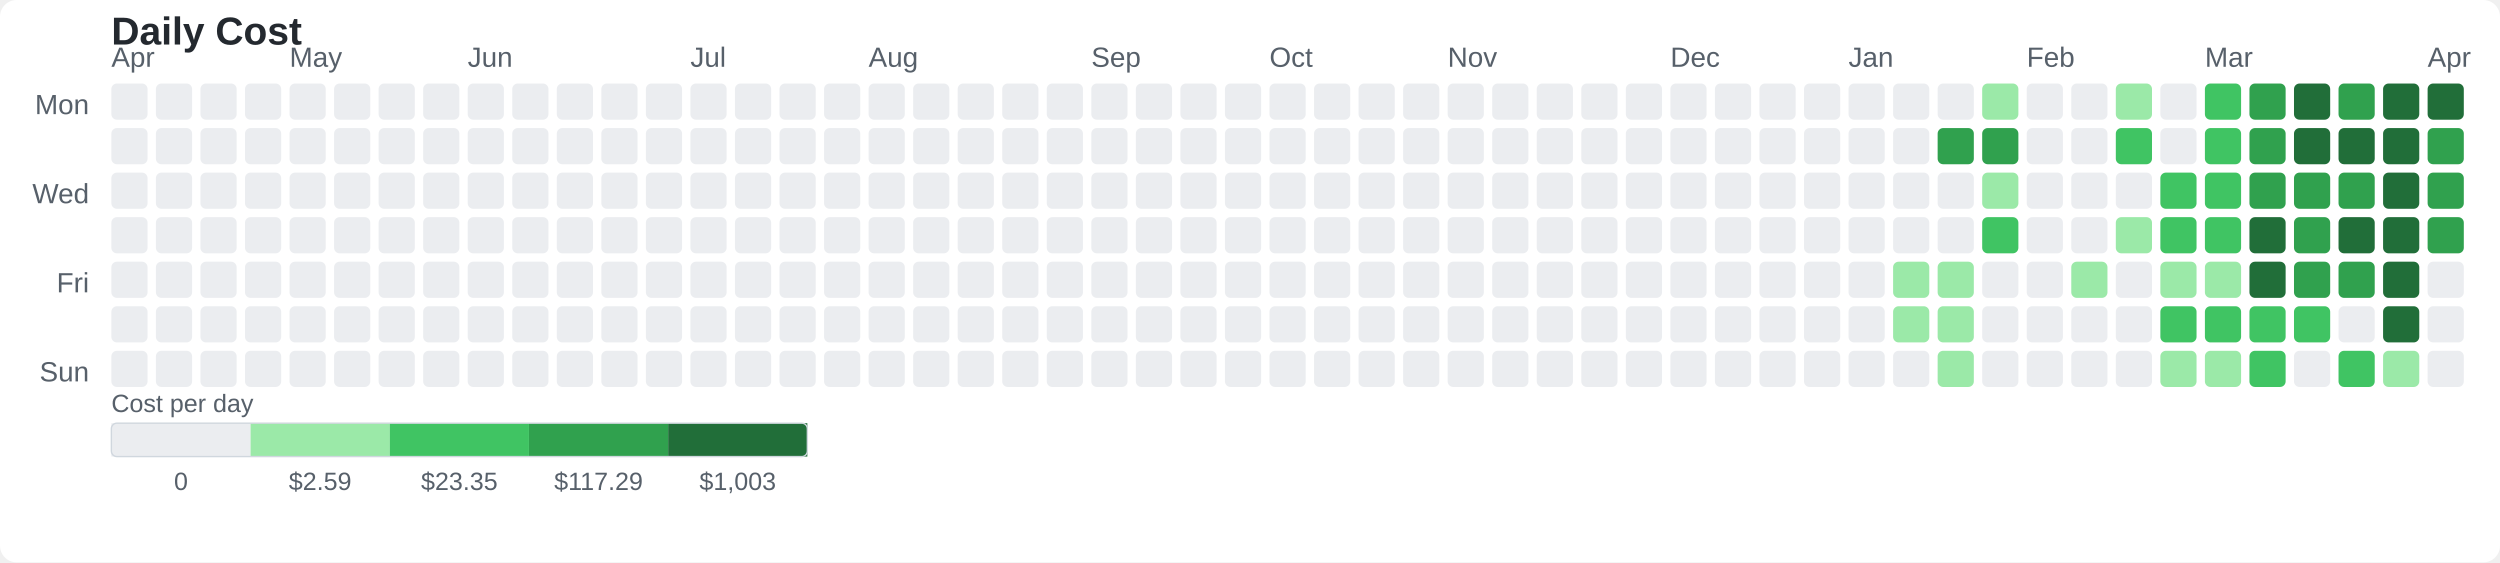
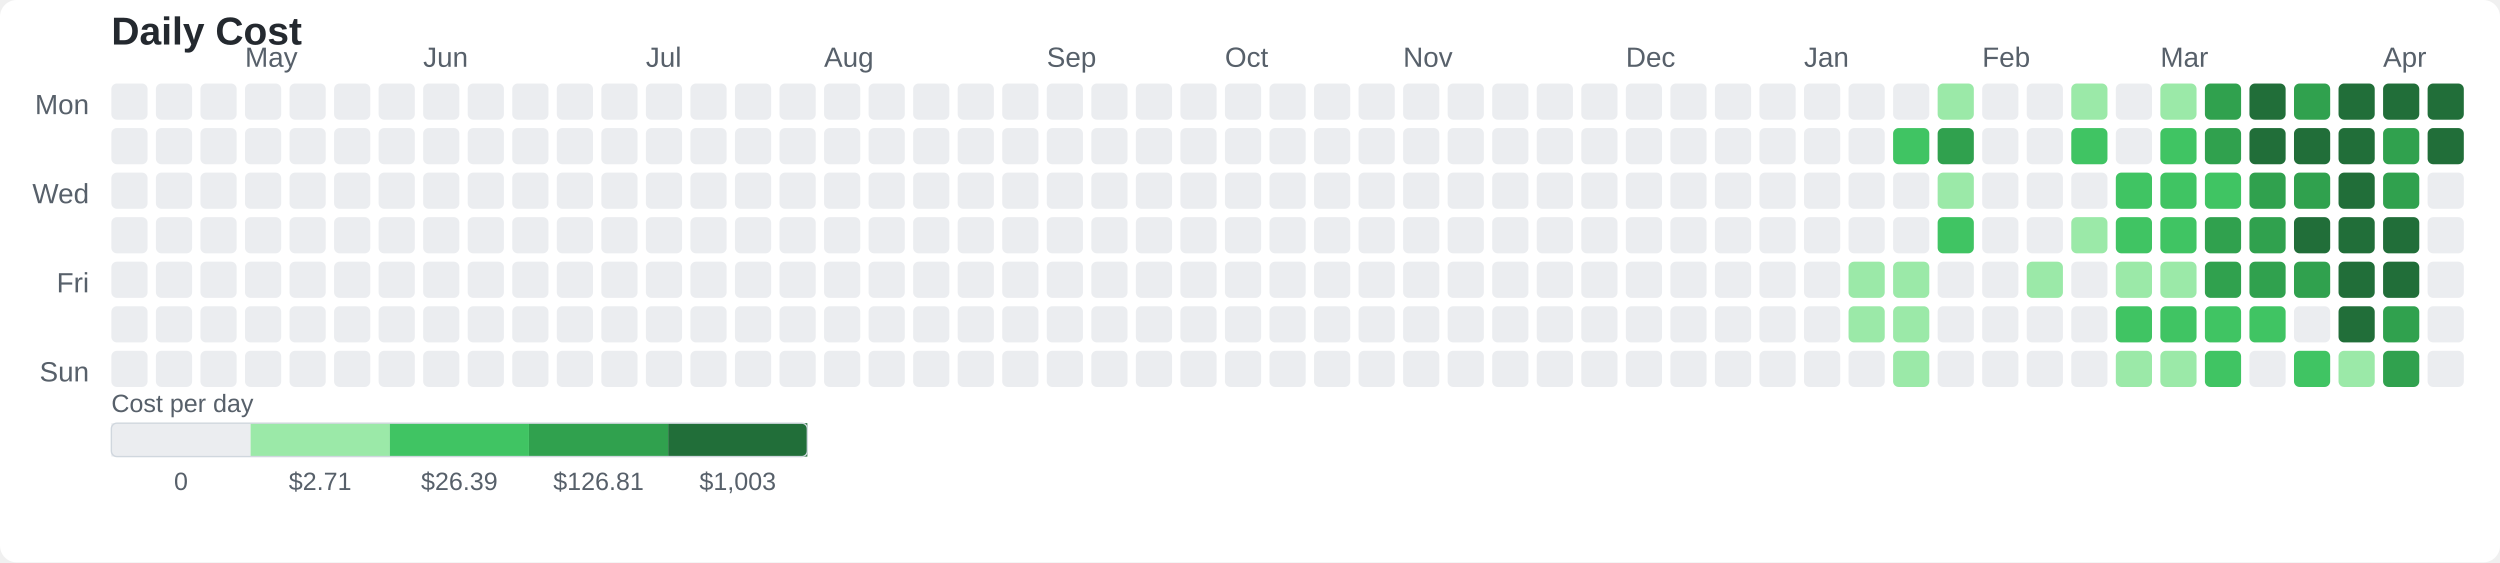
<svg xmlns="http://www.w3.org/2000/svg" width="898" height="202" viewBox="0 0 898 202">
  <rect width="898" height="202" fill="#ffffff" rx="6" />
  <text x="40" y="16" font-family="Arial, sans-serif" font-size="14" fill="#24292f" font-weight="bold">Daily Cost</text>
  <text x="32" y="41" font-family="Arial, sans-serif" font-size="10" fill="#57606a" text-anchor="end">Mon</text>
  <text x="32" y="73" font-family="Arial, sans-serif" font-size="10" fill="#57606a" text-anchor="end">Wed</text>
  <text x="32" y="105" font-family="Arial, sans-serif" font-size="10" fill="#57606a" text-anchor="end">Fri</text>
  <text x="32" y="137" font-family="Arial, sans-serif" font-size="10" fill="#57606a" text-anchor="end">Sun</text>
-   <text x="40" y="24" font-family="Arial, sans-serif" font-size="10" fill="#57606a">Apr</text>
-   <text x="104" y="24" font-family="Arial, sans-serif" font-size="10" fill="#57606a">May</text>
-   <text x="168" y="24" font-family="Arial, sans-serif" font-size="10" fill="#57606a">Jun</text>
-   <text x="248" y="24" font-family="Arial, sans-serif" font-size="10" fill="#57606a">Jul</text>
-   <text x="312" y="24" font-family="Arial, sans-serif" font-size="10" fill="#57606a">Aug</text>
-   <text x="392" y="24" font-family="Arial, sans-serif" font-size="10" fill="#57606a">Sep</text>
-   <text x="456" y="24" font-family="Arial, sans-serif" font-size="10" fill="#57606a">Oct</text>
-   <text x="520" y="24" font-family="Arial, sans-serif" font-size="10" fill="#57606a">Nov</text>
-   <text x="600" y="24" font-family="Arial, sans-serif" font-size="10" fill="#57606a">Dec</text>
-   <text x="664" y="24" font-family="Arial, sans-serif" font-size="10" fill="#57606a">Jan</text>
-   <text x="728" y="24" font-family="Arial, sans-serif" font-size="10" fill="#57606a">Feb</text>
-   <text x="792" y="24" font-family="Arial, sans-serif" font-size="10" fill="#57606a">Mar</text>
-   <text x="872" y="24" font-family="Arial, sans-serif" font-size="10" fill="#57606a">Apr</text>
+   <text x="88" y="24" font-family="Arial, sans-serif" font-size="10" fill="#57606a">May</text>
+   <text x="152" y="24" font-family="Arial, sans-serif" font-size="10" fill="#57606a">Jun</text>
+   <text x="232" y="24" font-family="Arial, sans-serif" font-size="10" fill="#57606a">Jul</text>
+   <text x="296" y="24" font-family="Arial, sans-serif" font-size="10" fill="#57606a">Aug</text>
+   <text x="376" y="24" font-family="Arial, sans-serif" font-size="10" fill="#57606a">Sep</text>
+   <text x="440" y="24" font-family="Arial, sans-serif" font-size="10" fill="#57606a">Oct</text>
+   <text x="504" y="24" font-family="Arial, sans-serif" font-size="10" fill="#57606a">Nov</text>
+   <text x="584" y="24" font-family="Arial, sans-serif" font-size="10" fill="#57606a">Dec</text>
+   <text x="648" y="24" font-family="Arial, sans-serif" font-size="10" fill="#57606a">Jan</text>
+   <text x="712" y="24" font-family="Arial, sans-serif" font-size="10" fill="#57606a">Feb</text>
+   <text x="776" y="24" font-family="Arial, sans-serif" font-size="10" fill="#57606a">Mar</text>
+   <text x="856" y="24" font-family="Arial, sans-serif" font-size="10" fill="#57606a">Apr</text>
  <rect x="40" y="30" width="13" height="13" rx="2" ry="2" fill="#ebedf0" />
-   <rect x="40" y="46" width="13" height="13" rx="2" ry="2" fill="#ebedf0" />
-   <rect x="40" y="62" width="13" height="13" rx="2" ry="2" fill="#ebedf0" />
+   <rect x="40" y="46" width="13" height="13" rx="2" ry="2" fill="#ebedf0">
+     </rect>
+   <rect x="40" y="62" width="13" height="13" rx="2" ry="2" fill="#ebedf0">
+     </rect>
  <rect x="40" y="78" width="13" height="13" rx="2" ry="2" fill="#ebedf0">
    </rect>
  <rect x="40" y="94" width="13" height="13" rx="2" ry="2" fill="#ebedf0">
    </rect>
  <rect x="40" y="110" width="13" height="13" rx="2" ry="2" fill="#ebedf0">
    </rect>
  <rect x="40" y="126" width="13" height="13" rx="2" ry="2" fill="#ebedf0">
    </rect>
  <rect x="56" y="30" width="13" height="13" rx="2" ry="2" fill="#ebedf0">
    </rect>
  <rect x="56" y="46" width="13" height="13" rx="2" ry="2" fill="#ebedf0">
    </rect>
  <rect x="56" y="62" width="13" height="13" rx="2" ry="2" fill="#ebedf0">
    </rect>
  <rect x="56" y="78" width="13" height="13" rx="2" ry="2" fill="#ebedf0">
    </rect>
  <rect x="56" y="94" width="13" height="13" rx="2" ry="2" fill="#ebedf0">
    </rect>
  <rect x="56" y="110" width="13" height="13" rx="2" ry="2" fill="#ebedf0">
    </rect>
  <rect x="56" y="126" width="13" height="13" rx="2" ry="2" fill="#ebedf0">
    </rect>
  <rect x="72" y="30" width="13" height="13" rx="2" ry="2" fill="#ebedf0">
    </rect>
  <rect x="72" y="46" width="13" height="13" rx="2" ry="2" fill="#ebedf0">
    </rect>
  <rect x="72" y="62" width="13" height="13" rx="2" ry="2" fill="#ebedf0">
    </rect>
  <rect x="72" y="78" width="13" height="13" rx="2" ry="2" fill="#ebedf0">
    </rect>
  <rect x="72" y="94" width="13" height="13" rx="2" ry="2" fill="#ebedf0">
    </rect>
  <rect x="72" y="110" width="13" height="13" rx="2" ry="2" fill="#ebedf0">
    </rect>
  <rect x="72" y="126" width="13" height="13" rx="2" ry="2" fill="#ebedf0">
    </rect>
  <rect x="88" y="30" width="13" height="13" rx="2" ry="2" fill="#ebedf0">
    </rect>
  <rect x="88" y="46" width="13" height="13" rx="2" ry="2" fill="#ebedf0">
    </rect>
  <rect x="88" y="62" width="13" height="13" rx="2" ry="2" fill="#ebedf0">
    </rect>
  <rect x="88" y="78" width="13" height="13" rx="2" ry="2" fill="#ebedf0">
    </rect>
  <rect x="88" y="94" width="13" height="13" rx="2" ry="2" fill="#ebedf0">
    </rect>
  <rect x="88" y="110" width="13" height="13" rx="2" ry="2" fill="#ebedf0">
    </rect>
  <rect x="88" y="126" width="13" height="13" rx="2" ry="2" fill="#ebedf0">
    </rect>
  <rect x="104" y="30" width="13" height="13" rx="2" ry="2" fill="#ebedf0">
    </rect>
  <rect x="104" y="46" width="13" height="13" rx="2" ry="2" fill="#ebedf0">
    </rect>
  <rect x="104" y="62" width="13" height="13" rx="2" ry="2" fill="#ebedf0">
    </rect>
  <rect x="104" y="78" width="13" height="13" rx="2" ry="2" fill="#ebedf0">
    </rect>
  <rect x="104" y="94" width="13" height="13" rx="2" ry="2" fill="#ebedf0">
    </rect>
  <rect x="104" y="110" width="13" height="13" rx="2" ry="2" fill="#ebedf0">
    </rect>
  <rect x="104" y="126" width="13" height="13" rx="2" ry="2" fill="#ebedf0">
    </rect>
  <rect x="120" y="30" width="13" height="13" rx="2" ry="2" fill="#ebedf0">
    </rect>
  <rect x="120" y="46" width="13" height="13" rx="2" ry="2" fill="#ebedf0">
    </rect>
  <rect x="120" y="62" width="13" height="13" rx="2" ry="2" fill="#ebedf0">
    </rect>
  <rect x="120" y="78" width="13" height="13" rx="2" ry="2" fill="#ebedf0">
    </rect>
  <rect x="120" y="94" width="13" height="13" rx="2" ry="2" fill="#ebedf0">
    </rect>
  <rect x="120" y="110" width="13" height="13" rx="2" ry="2" fill="#ebedf0">
    </rect>
  <rect x="120" y="126" width="13" height="13" rx="2" ry="2" fill="#ebedf0">
    </rect>
  <rect x="136" y="30" width="13" height="13" rx="2" ry="2" fill="#ebedf0">
    </rect>
  <rect x="136" y="46" width="13" height="13" rx="2" ry="2" fill="#ebedf0">
    </rect>
  <rect x="136" y="62" width="13" height="13" rx="2" ry="2" fill="#ebedf0">
    </rect>
  <rect x="136" y="78" width="13" height="13" rx="2" ry="2" fill="#ebedf0">
    </rect>
  <rect x="136" y="94" width="13" height="13" rx="2" ry="2" fill="#ebedf0">
    </rect>
  <rect x="136" y="110" width="13" height="13" rx="2" ry="2" fill="#ebedf0">
    </rect>
  <rect x="136" y="126" width="13" height="13" rx="2" ry="2" fill="#ebedf0">
    </rect>
  <rect x="152" y="30" width="13" height="13" rx="2" ry="2" fill="#ebedf0">
    </rect>
  <rect x="152" y="46" width="13" height="13" rx="2" ry="2" fill="#ebedf0">
    </rect>
  <rect x="152" y="62" width="13" height="13" rx="2" ry="2" fill="#ebedf0">
    </rect>
  <rect x="152" y="78" width="13" height="13" rx="2" ry="2" fill="#ebedf0">
    </rect>
  <rect x="152" y="94" width="13" height="13" rx="2" ry="2" fill="#ebedf0">
    </rect>
  <rect x="152" y="110" width="13" height="13" rx="2" ry="2" fill="#ebedf0">
    </rect>
  <rect x="152" y="126" width="13" height="13" rx="2" ry="2" fill="#ebedf0">
    </rect>
  <rect x="168" y="30" width="13" height="13" rx="2" ry="2" fill="#ebedf0">
    </rect>
  <rect x="168" y="46" width="13" height="13" rx="2" ry="2" fill="#ebedf0">
    </rect>
  <rect x="168" y="62" width="13" height="13" rx="2" ry="2" fill="#ebedf0">
    </rect>
  <rect x="168" y="78" width="13" height="13" rx="2" ry="2" fill="#ebedf0">
    </rect>
  <rect x="168" y="94" width="13" height="13" rx="2" ry="2" fill="#ebedf0">
    </rect>
  <rect x="168" y="110" width="13" height="13" rx="2" ry="2" fill="#ebedf0">
    </rect>
  <rect x="168" y="126" width="13" height="13" rx="2" ry="2" fill="#ebedf0">
    </rect>
  <rect x="184" y="30" width="13" height="13" rx="2" ry="2" fill="#ebedf0">
    </rect>
  <rect x="184" y="46" width="13" height="13" rx="2" ry="2" fill="#ebedf0">
    </rect>
  <rect x="184" y="62" width="13" height="13" rx="2" ry="2" fill="#ebedf0">
    </rect>
  <rect x="184" y="78" width="13" height="13" rx="2" ry="2" fill="#ebedf0">
    </rect>
  <rect x="184" y="94" width="13" height="13" rx="2" ry="2" fill="#ebedf0">
    </rect>
  <rect x="184" y="110" width="13" height="13" rx="2" ry="2" fill="#ebedf0">
    </rect>
  <rect x="184" y="126" width="13" height="13" rx="2" ry="2" fill="#ebedf0">
    </rect>
  <rect x="200" y="30" width="13" height="13" rx="2" ry="2" fill="#ebedf0">
    </rect>
  <rect x="200" y="46" width="13" height="13" rx="2" ry="2" fill="#ebedf0">
    </rect>
  <rect x="200" y="62" width="13" height="13" rx="2" ry="2" fill="#ebedf0">
    </rect>
  <rect x="200" y="78" width="13" height="13" rx="2" ry="2" fill="#ebedf0">
    </rect>
  <rect x="200" y="94" width="13" height="13" rx="2" ry="2" fill="#ebedf0">
    </rect>
  <rect x="200" y="110" width="13" height="13" rx="2" ry="2" fill="#ebedf0">
    </rect>
  <rect x="200" y="126" width="13" height="13" rx="2" ry="2" fill="#ebedf0">
    </rect>
  <rect x="216" y="30" width="13" height="13" rx="2" ry="2" fill="#ebedf0">
    </rect>
  <rect x="216" y="46" width="13" height="13" rx="2" ry="2" fill="#ebedf0">
    </rect>
  <rect x="216" y="62" width="13" height="13" rx="2" ry="2" fill="#ebedf0">
    </rect>
  <rect x="216" y="78" width="13" height="13" rx="2" ry="2" fill="#ebedf0">
    </rect>
  <rect x="216" y="94" width="13" height="13" rx="2" ry="2" fill="#ebedf0">
    </rect>
  <rect x="216" y="110" width="13" height="13" rx="2" ry="2" fill="#ebedf0">
    </rect>
  <rect x="216" y="126" width="13" height="13" rx="2" ry="2" fill="#ebedf0">
    </rect>
  <rect x="232" y="30" width="13" height="13" rx="2" ry="2" fill="#ebedf0">
    </rect>
  <rect x="232" y="46" width="13" height="13" rx="2" ry="2" fill="#ebedf0">
    </rect>
  <rect x="232" y="62" width="13" height="13" rx="2" ry="2" fill="#ebedf0">
    </rect>
  <rect x="232" y="78" width="13" height="13" rx="2" ry="2" fill="#ebedf0">
    </rect>
  <rect x="232" y="94" width="13" height="13" rx="2" ry="2" fill="#ebedf0">
    </rect>
  <rect x="232" y="110" width="13" height="13" rx="2" ry="2" fill="#ebedf0">
    </rect>
  <rect x="232" y="126" width="13" height="13" rx="2" ry="2" fill="#ebedf0">
    </rect>
  <rect x="248" y="30" width="13" height="13" rx="2" ry="2" fill="#ebedf0">
    </rect>
  <rect x="248" y="46" width="13" height="13" rx="2" ry="2" fill="#ebedf0">
    </rect>
  <rect x="248" y="62" width="13" height="13" rx="2" ry="2" fill="#ebedf0">
    </rect>
  <rect x="248" y="78" width="13" height="13" rx="2" ry="2" fill="#ebedf0">
    </rect>
  <rect x="248" y="94" width="13" height="13" rx="2" ry="2" fill="#ebedf0">
    </rect>
  <rect x="248" y="110" width="13" height="13" rx="2" ry="2" fill="#ebedf0">
    </rect>
  <rect x="248" y="126" width="13" height="13" rx="2" ry="2" fill="#ebedf0">
    </rect>
  <rect x="264" y="30" width="13" height="13" rx="2" ry="2" fill="#ebedf0">
    </rect>
  <rect x="264" y="46" width="13" height="13" rx="2" ry="2" fill="#ebedf0">
    </rect>
  <rect x="264" y="62" width="13" height="13" rx="2" ry="2" fill="#ebedf0">
    </rect>
  <rect x="264" y="78" width="13" height="13" rx="2" ry="2" fill="#ebedf0">
    </rect>
  <rect x="264" y="94" width="13" height="13" rx="2" ry="2" fill="#ebedf0">
    </rect>
  <rect x="264" y="110" width="13" height="13" rx="2" ry="2" fill="#ebedf0">
    </rect>
  <rect x="264" y="126" width="13" height="13" rx="2" ry="2" fill="#ebedf0">
    </rect>
  <rect x="280" y="30" width="13" height="13" rx="2" ry="2" fill="#ebedf0">
    </rect>
  <rect x="280" y="46" width="13" height="13" rx="2" ry="2" fill="#ebedf0">
    </rect>
  <rect x="280" y="62" width="13" height="13" rx="2" ry="2" fill="#ebedf0">
    </rect>
  <rect x="280" y="78" width="13" height="13" rx="2" ry="2" fill="#ebedf0">
    </rect>
  <rect x="280" y="94" width="13" height="13" rx="2" ry="2" fill="#ebedf0">
    </rect>
  <rect x="280" y="110" width="13" height="13" rx="2" ry="2" fill="#ebedf0">
    </rect>
  <rect x="280" y="126" width="13" height="13" rx="2" ry="2" fill="#ebedf0">
    </rect>
  <rect x="296" y="30" width="13" height="13" rx="2" ry="2" fill="#ebedf0">
    </rect>
  <rect x="296" y="46" width="13" height="13" rx="2" ry="2" fill="#ebedf0">
    </rect>
  <rect x="296" y="62" width="13" height="13" rx="2" ry="2" fill="#ebedf0">
    </rect>
  <rect x="296" y="78" width="13" height="13" rx="2" ry="2" fill="#ebedf0">
    </rect>
  <rect x="296" y="94" width="13" height="13" rx="2" ry="2" fill="#ebedf0">
    </rect>
  <rect x="296" y="110" width="13" height="13" rx="2" ry="2" fill="#ebedf0">
    </rect>
  <rect x="296" y="126" width="13" height="13" rx="2" ry="2" fill="#ebedf0">
    </rect>
  <rect x="312" y="30" width="13" height="13" rx="2" ry="2" fill="#ebedf0">
    </rect>
  <rect x="312" y="46" width="13" height="13" rx="2" ry="2" fill="#ebedf0">
    </rect>
  <rect x="312" y="62" width="13" height="13" rx="2" ry="2" fill="#ebedf0">
    </rect>
  <rect x="312" y="78" width="13" height="13" rx="2" ry="2" fill="#ebedf0">
    </rect>
  <rect x="312" y="94" width="13" height="13" rx="2" ry="2" fill="#ebedf0">
    </rect>
  <rect x="312" y="110" width="13" height="13" rx="2" ry="2" fill="#ebedf0">
    </rect>
  <rect x="312" y="126" width="13" height="13" rx="2" ry="2" fill="#ebedf0">
    </rect>
  <rect x="328" y="30" width="13" height="13" rx="2" ry="2" fill="#ebedf0">
    </rect>
  <rect x="328" y="46" width="13" height="13" rx="2" ry="2" fill="#ebedf0">
    </rect>
  <rect x="328" y="62" width="13" height="13" rx="2" ry="2" fill="#ebedf0">
    </rect>
  <rect x="328" y="78" width="13" height="13" rx="2" ry="2" fill="#ebedf0">
    </rect>
  <rect x="328" y="94" width="13" height="13" rx="2" ry="2" fill="#ebedf0">
    </rect>
  <rect x="328" y="110" width="13" height="13" rx="2" ry="2" fill="#ebedf0">
    </rect>
  <rect x="328" y="126" width="13" height="13" rx="2" ry="2" fill="#ebedf0">
    </rect>
  <rect x="344" y="30" width="13" height="13" rx="2" ry="2" fill="#ebedf0">
    </rect>
  <rect x="344" y="46" width="13" height="13" rx="2" ry="2" fill="#ebedf0">
    </rect>
  <rect x="344" y="62" width="13" height="13" rx="2" ry="2" fill="#ebedf0">
    </rect>
  <rect x="344" y="78" width="13" height="13" rx="2" ry="2" fill="#ebedf0">
    </rect>
  <rect x="344" y="94" width="13" height="13" rx="2" ry="2" fill="#ebedf0">
    </rect>
  <rect x="344" y="110" width="13" height="13" rx="2" ry="2" fill="#ebedf0">
    </rect>
  <rect x="344" y="126" width="13" height="13" rx="2" ry="2" fill="#ebedf0">
    </rect>
  <rect x="360" y="30" width="13" height="13" rx="2" ry="2" fill="#ebedf0">
    </rect>
  <rect x="360" y="46" width="13" height="13" rx="2" ry="2" fill="#ebedf0">
    </rect>
  <rect x="360" y="62" width="13" height="13" rx="2" ry="2" fill="#ebedf0">
    </rect>
  <rect x="360" y="78" width="13" height="13" rx="2" ry="2" fill="#ebedf0">
    </rect>
  <rect x="360" y="94" width="13" height="13" rx="2" ry="2" fill="#ebedf0">
    </rect>
  <rect x="360" y="110" width="13" height="13" rx="2" ry="2" fill="#ebedf0">
    </rect>
  <rect x="360" y="126" width="13" height="13" rx="2" ry="2" fill="#ebedf0">
    </rect>
  <rect x="376" y="30" width="13" height="13" rx="2" ry="2" fill="#ebedf0">
    </rect>
  <rect x="376" y="46" width="13" height="13" rx="2" ry="2" fill="#ebedf0">
    </rect>
  <rect x="376" y="62" width="13" height="13" rx="2" ry="2" fill="#ebedf0">
    </rect>
  <rect x="376" y="78" width="13" height="13" rx="2" ry="2" fill="#ebedf0">
    </rect>
  <rect x="376" y="94" width="13" height="13" rx="2" ry="2" fill="#ebedf0">
    </rect>
  <rect x="376" y="110" width="13" height="13" rx="2" ry="2" fill="#ebedf0">
    </rect>
  <rect x="376" y="126" width="13" height="13" rx="2" ry="2" fill="#ebedf0">
    </rect>
  <rect x="392" y="30" width="13" height="13" rx="2" ry="2" fill="#ebedf0">
    </rect>
  <rect x="392" y="46" width="13" height="13" rx="2" ry="2" fill="#ebedf0">
    </rect>
  <rect x="392" y="62" width="13" height="13" rx="2" ry="2" fill="#ebedf0">
    </rect>
  <rect x="392" y="78" width="13" height="13" rx="2" ry="2" fill="#ebedf0">
    </rect>
  <rect x="392" y="94" width="13" height="13" rx="2" ry="2" fill="#ebedf0">
    </rect>
  <rect x="392" y="110" width="13" height="13" rx="2" ry="2" fill="#ebedf0">
    </rect>
  <rect x="392" y="126" width="13" height="13" rx="2" ry="2" fill="#ebedf0">
    </rect>
  <rect x="408" y="30" width="13" height="13" rx="2" ry="2" fill="#ebedf0">
    </rect>
  <rect x="408" y="46" width="13" height="13" rx="2" ry="2" fill="#ebedf0">
    </rect>
  <rect x="408" y="62" width="13" height="13" rx="2" ry="2" fill="#ebedf0">
    </rect>
  <rect x="408" y="78" width="13" height="13" rx="2" ry="2" fill="#ebedf0">
    </rect>
  <rect x="408" y="94" width="13" height="13" rx="2" ry="2" fill="#ebedf0">
    </rect>
  <rect x="408" y="110" width="13" height="13" rx="2" ry="2" fill="#ebedf0">
    </rect>
  <rect x="408" y="126" width="13" height="13" rx="2" ry="2" fill="#ebedf0">
    </rect>
  <rect x="424" y="30" width="13" height="13" rx="2" ry="2" fill="#ebedf0">
    </rect>
  <rect x="424" y="46" width="13" height="13" rx="2" ry="2" fill="#ebedf0">
    </rect>
  <rect x="424" y="62" width="13" height="13" rx="2" ry="2" fill="#ebedf0">
    </rect>
  <rect x="424" y="78" width="13" height="13" rx="2" ry="2" fill="#ebedf0">
    </rect>
  <rect x="424" y="94" width="13" height="13" rx="2" ry="2" fill="#ebedf0">
    </rect>
  <rect x="424" y="110" width="13" height="13" rx="2" ry="2" fill="#ebedf0">
    </rect>
  <rect x="424" y="126" width="13" height="13" rx="2" ry="2" fill="#ebedf0">
    </rect>
  <rect x="440" y="30" width="13" height="13" rx="2" ry="2" fill="#ebedf0">
    </rect>
  <rect x="440" y="46" width="13" height="13" rx="2" ry="2" fill="#ebedf0">
    </rect>
  <rect x="440" y="62" width="13" height="13" rx="2" ry="2" fill="#ebedf0">
    </rect>
  <rect x="440" y="78" width="13" height="13" rx="2" ry="2" fill="#ebedf0">
    </rect>
  <rect x="440" y="94" width="13" height="13" rx="2" ry="2" fill="#ebedf0">
    </rect>
  <rect x="440" y="110" width="13" height="13" rx="2" ry="2" fill="#ebedf0">
    </rect>
  <rect x="440" y="126" width="13" height="13" rx="2" ry="2" fill="#ebedf0">
    </rect>
  <rect x="456" y="30" width="13" height="13" rx="2" ry="2" fill="#ebedf0">
    </rect>
  <rect x="456" y="46" width="13" height="13" rx="2" ry="2" fill="#ebedf0">
    </rect>
  <rect x="456" y="62" width="13" height="13" rx="2" ry="2" fill="#ebedf0">
    </rect>
  <rect x="456" y="78" width="13" height="13" rx="2" ry="2" fill="#ebedf0">
    </rect>
  <rect x="456" y="94" width="13" height="13" rx="2" ry="2" fill="#ebedf0">
    </rect>
  <rect x="456" y="110" width="13" height="13" rx="2" ry="2" fill="#ebedf0">
    </rect>
  <rect x="456" y="126" width="13" height="13" rx="2" ry="2" fill="#ebedf0">
    </rect>
  <rect x="472" y="30" width="13" height="13" rx="2" ry="2" fill="#ebedf0">
    </rect>
  <rect x="472" y="46" width="13" height="13" rx="2" ry="2" fill="#ebedf0">
    </rect>
  <rect x="472" y="62" width="13" height="13" rx="2" ry="2" fill="#ebedf0">
    </rect>
  <rect x="472" y="78" width="13" height="13" rx="2" ry="2" fill="#ebedf0">
    </rect>
  <rect x="472" y="94" width="13" height="13" rx="2" ry="2" fill="#ebedf0">
    </rect>
  <rect x="472" y="110" width="13" height="13" rx="2" ry="2" fill="#ebedf0">
    </rect>
  <rect x="472" y="126" width="13" height="13" rx="2" ry="2" fill="#ebedf0">
    </rect>
  <rect x="488" y="30" width="13" height="13" rx="2" ry="2" fill="#ebedf0">
    </rect>
  <rect x="488" y="46" width="13" height="13" rx="2" ry="2" fill="#ebedf0">
    </rect>
  <rect x="488" y="62" width="13" height="13" rx="2" ry="2" fill="#ebedf0">
    </rect>
  <rect x="488" y="78" width="13" height="13" rx="2" ry="2" fill="#ebedf0">
    </rect>
  <rect x="488" y="94" width="13" height="13" rx="2" ry="2" fill="#ebedf0">
    </rect>
  <rect x="488" y="110" width="13" height="13" rx="2" ry="2" fill="#ebedf0">
    </rect>
  <rect x="488" y="126" width="13" height="13" rx="2" ry="2" fill="#ebedf0">
    </rect>
  <rect x="504" y="30" width="13" height="13" rx="2" ry="2" fill="#ebedf0">
    </rect>
  <rect x="504" y="46" width="13" height="13" rx="2" ry="2" fill="#ebedf0">
    </rect>
  <rect x="504" y="62" width="13" height="13" rx="2" ry="2" fill="#ebedf0">
    </rect>
  <rect x="504" y="78" width="13" height="13" rx="2" ry="2" fill="#ebedf0">
    </rect>
  <rect x="504" y="94" width="13" height="13" rx="2" ry="2" fill="#ebedf0">
    </rect>
  <rect x="504" y="110" width="13" height="13" rx="2" ry="2" fill="#ebedf0">
    </rect>
  <rect x="504" y="126" width="13" height="13" rx="2" ry="2" fill="#ebedf0">
    </rect>
  <rect x="520" y="30" width="13" height="13" rx="2" ry="2" fill="#ebedf0">
    </rect>
  <rect x="520" y="46" width="13" height="13" rx="2" ry="2" fill="#ebedf0">
    </rect>
  <rect x="520" y="62" width="13" height="13" rx="2" ry="2" fill="#ebedf0">
    </rect>
  <rect x="520" y="78" width="13" height="13" rx="2" ry="2" fill="#ebedf0">
    </rect>
  <rect x="520" y="94" width="13" height="13" rx="2" ry="2" fill="#ebedf0">
    </rect>
  <rect x="520" y="110" width="13" height="13" rx="2" ry="2" fill="#ebedf0">
    </rect>
  <rect x="520" y="126" width="13" height="13" rx="2" ry="2" fill="#ebedf0">
    </rect>
  <rect x="536" y="30" width="13" height="13" rx="2" ry="2" fill="#ebedf0">
    </rect>
  <rect x="536" y="46" width="13" height="13" rx="2" ry="2" fill="#ebedf0">
    </rect>
  <rect x="536" y="62" width="13" height="13" rx="2" ry="2" fill="#ebedf0">
    </rect>
  <rect x="536" y="78" width="13" height="13" rx="2" ry="2" fill="#ebedf0">
    </rect>
  <rect x="536" y="94" width="13" height="13" rx="2" ry="2" fill="#ebedf0">
    </rect>
  <rect x="536" y="110" width="13" height="13" rx="2" ry="2" fill="#ebedf0">
    </rect>
  <rect x="536" y="126" width="13" height="13" rx="2" ry="2" fill="#ebedf0">
    </rect>
  <rect x="552" y="30" width="13" height="13" rx="2" ry="2" fill="#ebedf0">
    </rect>
  <rect x="552" y="46" width="13" height="13" rx="2" ry="2" fill="#ebedf0">
    </rect>
  <rect x="552" y="62" width="13" height="13" rx="2" ry="2" fill="#ebedf0">
    </rect>
  <rect x="552" y="78" width="13" height="13" rx="2" ry="2" fill="#ebedf0">
    </rect>
  <rect x="552" y="94" width="13" height="13" rx="2" ry="2" fill="#ebedf0">
    </rect>
  <rect x="552" y="110" width="13" height="13" rx="2" ry="2" fill="#ebedf0">
    </rect>
  <rect x="552" y="126" width="13" height="13" rx="2" ry="2" fill="#ebedf0">
    </rect>
  <rect x="568" y="30" width="13" height="13" rx="2" ry="2" fill="#ebedf0">
    </rect>
  <rect x="568" y="46" width="13" height="13" rx="2" ry="2" fill="#ebedf0">
    </rect>
  <rect x="568" y="62" width="13" height="13" rx="2" ry="2" fill="#ebedf0">
    </rect>
  <rect x="568" y="78" width="13" height="13" rx="2" ry="2" fill="#ebedf0">
    </rect>
  <rect x="568" y="94" width="13" height="13" rx="2" ry="2" fill="#ebedf0">
    </rect>
  <rect x="568" y="110" width="13" height="13" rx="2" ry="2" fill="#ebedf0">
    </rect>
  <rect x="568" y="126" width="13" height="13" rx="2" ry="2" fill="#ebedf0">
    </rect>
  <rect x="584" y="30" width="13" height="13" rx="2" ry="2" fill="#ebedf0">
    </rect>
  <rect x="584" y="46" width="13" height="13" rx="2" ry="2" fill="#ebedf0">
    </rect>
  <rect x="584" y="62" width="13" height="13" rx="2" ry="2" fill="#ebedf0">
    </rect>
  <rect x="584" y="78" width="13" height="13" rx="2" ry="2" fill="#ebedf0">
    </rect>
  <rect x="584" y="94" width="13" height="13" rx="2" ry="2" fill="#ebedf0">
    </rect>
  <rect x="584" y="110" width="13" height="13" rx="2" ry="2" fill="#ebedf0">
    </rect>
  <rect x="584" y="126" width="13" height="13" rx="2" ry="2" fill="#ebedf0">
    </rect>
  <rect x="600" y="30" width="13" height="13" rx="2" ry="2" fill="#ebedf0">
    </rect>
  <rect x="600" y="46" width="13" height="13" rx="2" ry="2" fill="#ebedf0">
    </rect>
  <rect x="600" y="62" width="13" height="13" rx="2" ry="2" fill="#ebedf0">
    </rect>
  <rect x="600" y="78" width="13" height="13" rx="2" ry="2" fill="#ebedf0">
    </rect>
  <rect x="600" y="94" width="13" height="13" rx="2" ry="2" fill="#ebedf0">
    </rect>
  <rect x="600" y="110" width="13" height="13" rx="2" ry="2" fill="#ebedf0">
    </rect>
  <rect x="600" y="126" width="13" height="13" rx="2" ry="2" fill="#ebedf0">
    </rect>
  <rect x="616" y="30" width="13" height="13" rx="2" ry="2" fill="#ebedf0">
    </rect>
  <rect x="616" y="46" width="13" height="13" rx="2" ry="2" fill="#ebedf0">
    </rect>
  <rect x="616" y="62" width="13" height="13" rx="2" ry="2" fill="#ebedf0">
    </rect>
  <rect x="616" y="78" width="13" height="13" rx="2" ry="2" fill="#ebedf0">
    </rect>
  <rect x="616" y="94" width="13" height="13" rx="2" ry="2" fill="#ebedf0">
    </rect>
  <rect x="616" y="110" width="13" height="13" rx="2" ry="2" fill="#ebedf0">
    </rect>
  <rect x="616" y="126" width="13" height="13" rx="2" ry="2" fill="#ebedf0">
    </rect>
  <rect x="632" y="30" width="13" height="13" rx="2" ry="2" fill="#ebedf0">
    </rect>
  <rect x="632" y="46" width="13" height="13" rx="2" ry="2" fill="#ebedf0">
    </rect>
  <rect x="632" y="62" width="13" height="13" rx="2" ry="2" fill="#ebedf0">
    </rect>
  <rect x="632" y="78" width="13" height="13" rx="2" ry="2" fill="#ebedf0">
    </rect>
  <rect x="632" y="94" width="13" height="13" rx="2" ry="2" fill="#ebedf0">
    </rect>
  <rect x="632" y="110" width="13" height="13" rx="2" ry="2" fill="#ebedf0">
    </rect>
  <rect x="632" y="126" width="13" height="13" rx="2" ry="2" fill="#ebedf0">
    </rect>
  <rect x="648" y="30" width="13" height="13" rx="2" ry="2" fill="#ebedf0">
    </rect>
  <rect x="648" y="46" width="13" height="13" rx="2" ry="2" fill="#ebedf0">
    </rect>
  <rect x="648" y="62" width="13" height="13" rx="2" ry="2" fill="#ebedf0">
    </rect>
  <rect x="648" y="78" width="13" height="13" rx="2" ry="2" fill="#ebedf0">
    </rect>
  <rect x="648" y="94" width="13" height="13" rx="2" ry="2" fill="#ebedf0">
    </rect>
  <rect x="648" y="110" width="13" height="13" rx="2" ry="2" fill="#ebedf0">
    </rect>
  <rect x="648" y="126" width="13" height="13" rx="2" ry="2" fill="#ebedf0">
    </rect>
  <rect x="664" y="30" width="13" height="13" rx="2" ry="2" fill="#ebedf0">
    </rect>
  <rect x="664" y="46" width="13" height="13" rx="2" ry="2" fill="#ebedf0">
    </rect>
  <rect x="664" y="62" width="13" height="13" rx="2" ry="2" fill="#ebedf0">
    </rect>
  <rect x="664" y="78" width="13" height="13" rx="2" ry="2" fill="#ebedf0">
    </rect>
-   <rect x="664" y="94" width="13" height="13" rx="2" ry="2" fill="#ebedf0">
-     </rect>
-   <rect x="664" y="110" width="13" height="13" rx="2" ry="2" fill="#ebedf0">
+   <rect x="664" y="94" width="13" height="13" rx="2" ry="2" fill="#9be9a8">
+     </rect>
+   <rect x="664" y="110" width="13" height="13" rx="2" ry="2" fill="#9be9a8">
    </rect>
  <rect x="664" y="126" width="13" height="13" rx="2" ry="2" fill="#ebedf0">
    </rect>
  <rect x="680" y="30" width="13" height="13" rx="2" ry="2" fill="#ebedf0">
    </rect>
-   <rect x="680" y="46" width="13" height="13" rx="2" ry="2" fill="#ebedf0">
+   <rect x="680" y="46" width="13" height="13" rx="2" ry="2" fill="#40c463">
    </rect>
  <rect x="680" y="62" width="13" height="13" rx="2" ry="2" fill="#ebedf0">
    </rect>
  <rect x="680" y="78" width="13" height="13" rx="2" ry="2" fill="#ebedf0">
    </rect>
  <rect x="680" y="94" width="13" height="13" rx="2" ry="2" fill="#9be9a8">
    </rect>
  <rect x="680" y="110" width="13" height="13" rx="2" ry="2" fill="#9be9a8">
    </rect>
-   <rect x="680" y="126" width="13" height="13" rx="2" ry="2" fill="#ebedf0">
-     </rect>
-   <rect x="696" y="30" width="13" height="13" rx="2" ry="2" fill="#ebedf0">
+   <rect x="680" y="126" width="13" height="13" rx="2" ry="2" fill="#9be9a8">
+     </rect>
+   <rect x="696" y="30" width="13" height="13" rx="2" ry="2" fill="#9be9a8">
    </rect>
  <rect x="696" y="46" width="13" height="13" rx="2" ry="2" fill="#30a14e">
    </rect>
-   <rect x="696" y="62" width="13" height="13" rx="2" ry="2" fill="#ebedf0">
-     </rect>
-   <rect x="696" y="78" width="13" height="13" rx="2" ry="2" fill="#ebedf0">
-     </rect>
-   <rect x="696" y="94" width="13" height="13" rx="2" ry="2" fill="#9be9a8">
-     </rect>
-   <rect x="696" y="110" width="13" height="13" rx="2" ry="2" fill="#9be9a8">
-     </rect>
-   <rect x="696" y="126" width="13" height="13" rx="2" ry="2" fill="#9be9a8">
-     </rect>
-   <rect x="712" y="30" width="13" height="13" rx="2" ry="2" fill="#9be9a8">
-     </rect>
-   <rect x="712" y="46" width="13" height="13" rx="2" ry="2" fill="#30a14e">
-     </rect>
-   <rect x="712" y="62" width="13" height="13" rx="2" ry="2" fill="#9be9a8">
-     </rect>
-   <rect x="712" y="78" width="13" height="13" rx="2" ry="2" fill="#40c463">
+   <rect x="696" y="62" width="13" height="13" rx="2" ry="2" fill="#9be9a8">
+     </rect>
+   <rect x="696" y="78" width="13" height="13" rx="2" ry="2" fill="#40c463">
+     </rect>
+   <rect x="696" y="94" width="13" height="13" rx="2" ry="2" fill="#ebedf0">
+     </rect>
+   <rect x="696" y="110" width="13" height="13" rx="2" ry="2" fill="#ebedf0">
+     </rect>
+   <rect x="696" y="126" width="13" height="13" rx="2" ry="2" fill="#ebedf0">
+     </rect>
+   <rect x="712" y="30" width="13" height="13" rx="2" ry="2" fill="#ebedf0">
+     </rect>
+   <rect x="712" y="46" width="13" height="13" rx="2" ry="2" fill="#ebedf0">
+     </rect>
+   <rect x="712" y="62" width="13" height="13" rx="2" ry="2" fill="#ebedf0">
+     </rect>
+   <rect x="712" y="78" width="13" height="13" rx="2" ry="2" fill="#ebedf0">
    </rect>
  <rect x="712" y="94" width="13" height="13" rx="2" ry="2" fill="#ebedf0">
    </rect>
  <rect x="712" y="110" width="13" height="13" rx="2" ry="2" fill="#ebedf0">
    </rect>
  <rect x="712" y="126" width="13" height="13" rx="2" ry="2" fill="#ebedf0">
    </rect>
  <rect x="728" y="30" width="13" height="13" rx="2" ry="2" fill="#ebedf0">
    </rect>
  <rect x="728" y="46" width="13" height="13" rx="2" ry="2" fill="#ebedf0">
    </rect>
  <rect x="728" y="62" width="13" height="13" rx="2" ry="2" fill="#ebedf0">
    </rect>
  <rect x="728" y="78" width="13" height="13" rx="2" ry="2" fill="#ebedf0">
    </rect>
-   <rect x="728" y="94" width="13" height="13" rx="2" ry="2" fill="#ebedf0">
+   <rect x="728" y="94" width="13" height="13" rx="2" ry="2" fill="#9be9a8">
    </rect>
  <rect x="728" y="110" width="13" height="13" rx="2" ry="2" fill="#ebedf0">
    </rect>
  <rect x="728" y="126" width="13" height="13" rx="2" ry="2" fill="#ebedf0">
    </rect>
-   <rect x="744" y="30" width="13" height="13" rx="2" ry="2" fill="#ebedf0">
-     </rect>
-   <rect x="744" y="46" width="13" height="13" rx="2" ry="2" fill="#ebedf0">
+   <rect x="744" y="30" width="13" height="13" rx="2" ry="2" fill="#9be9a8">
+     </rect>
+   <rect x="744" y="46" width="13" height="13" rx="2" ry="2" fill="#40c463">
    </rect>
  <rect x="744" y="62" width="13" height="13" rx="2" ry="2" fill="#ebedf0">
    </rect>
-   <rect x="744" y="78" width="13" height="13" rx="2" ry="2" fill="#ebedf0">
-     </rect>
-   <rect x="744" y="94" width="13" height="13" rx="2" ry="2" fill="#9be9a8">
+   <rect x="744" y="78" width="13" height="13" rx="2" ry="2" fill="#9be9a8">
+     </rect>
+   <rect x="744" y="94" width="13" height="13" rx="2" ry="2" fill="#ebedf0">
    </rect>
  <rect x="744" y="110" width="13" height="13" rx="2" ry="2" fill="#ebedf0">
    </rect>
  <rect x="744" y="126" width="13" height="13" rx="2" ry="2" fill="#ebedf0">
    </rect>
-   <rect x="760" y="30" width="13" height="13" rx="2" ry="2" fill="#9be9a8">
-     </rect>
-   <rect x="760" y="46" width="13" height="13" rx="2" ry="2" fill="#40c463">
-     </rect>
-   <rect x="760" y="62" width="13" height="13" rx="2" ry="2" fill="#ebedf0">
-     </rect>
-   <rect x="760" y="78" width="13" height="13" rx="2" ry="2" fill="#9be9a8">
-     </rect>
-   <rect x="760" y="94" width="13" height="13" rx="2" ry="2" fill="#ebedf0">
-     </rect>
-   <rect x="760" y="110" width="13" height="13" rx="2" ry="2" fill="#ebedf0">
-     </rect>
-   <rect x="760" y="126" width="13" height="13" rx="2" ry="2" fill="#ebedf0">
-     </rect>
-   <rect x="776" y="30" width="13" height="13" rx="2" ry="2" fill="#ebedf0">
-     </rect>
-   <rect x="776" y="46" width="13" height="13" rx="2" ry="2" fill="#ebedf0">
+   <rect x="760" y="30" width="13" height="13" rx="2" ry="2" fill="#ebedf0">
+     </rect>
+   <rect x="760" y="46" width="13" height="13" rx="2" ry="2" fill="#ebedf0">
+     </rect>
+   <rect x="760" y="62" width="13" height="13" rx="2" ry="2" fill="#40c463">
+     </rect>
+   <rect x="760" y="78" width="13" height="13" rx="2" ry="2" fill="#40c463">
+     </rect>
+   <rect x="760" y="94" width="13" height="13" rx="2" ry="2" fill="#9be9a8">
+     </rect>
+   <rect x="760" y="110" width="13" height="13" rx="2" ry="2" fill="#40c463">
+     </rect>
+   <rect x="760" y="126" width="13" height="13" rx="2" ry="2" fill="#9be9a8">
+     </rect>
+   <rect x="776" y="30" width="13" height="13" rx="2" ry="2" fill="#9be9a8">
+     </rect>
+   <rect x="776" y="46" width="13" height="13" rx="2" ry="2" fill="#40c463">
    </rect>
  <rect x="776" y="62" width="13" height="13" rx="2" ry="2" fill="#40c463">
    </rect>
  <rect x="776" y="78" width="13" height="13" rx="2" ry="2" fill="#40c463">
    </rect>
  <rect x="776" y="94" width="13" height="13" rx="2" ry="2" fill="#9be9a8">
    </rect>
  <rect x="776" y="110" width="13" height="13" rx="2" ry="2" fill="#40c463">
    </rect>
  <rect x="776" y="126" width="13" height="13" rx="2" ry="2" fill="#9be9a8">
    </rect>
-   <rect x="792" y="30" width="13" height="13" rx="2" ry="2" fill="#40c463">
-     </rect>
-   <rect x="792" y="46" width="13" height="13" rx="2" ry="2" fill="#40c463">
+   <rect x="792" y="30" width="13" height="13" rx="2" ry="2" fill="#30a14e">
+     </rect>
+   <rect x="792" y="46" width="13" height="13" rx="2" ry="2" fill="#30a14e">
    </rect>
  <rect x="792" y="62" width="13" height="13" rx="2" ry="2" fill="#40c463">
    </rect>
-   <rect x="792" y="78" width="13" height="13" rx="2" ry="2" fill="#40c463">
-     </rect>
-   <rect x="792" y="94" width="13" height="13" rx="2" ry="2" fill="#9be9a8">
+   <rect x="792" y="78" width="13" height="13" rx="2" ry="2" fill="#30a14e">
+     </rect>
+   <rect x="792" y="94" width="13" height="13" rx="2" ry="2" fill="#30a14e">
    </rect>
  <rect x="792" y="110" width="13" height="13" rx="2" ry="2" fill="#40c463">
    </rect>
-   <rect x="792" y="126" width="13" height="13" rx="2" ry="2" fill="#9be9a8">
-     </rect>
-   <rect x="808" y="30" width="13" height="13" rx="2" ry="2" fill="#30a14e">
-     </rect>
-   <rect x="808" y="46" width="13" height="13" rx="2" ry="2" fill="#30a14e">
+   <rect x="792" y="126" width="13" height="13" rx="2" ry="2" fill="#40c463">
+     </rect>
+   <rect x="808" y="30" width="13" height="13" rx="2" ry="2" fill="#216e39">
+     </rect>
+   <rect x="808" y="46" width="13" height="13" rx="2" ry="2" fill="#216e39">
    </rect>
  <rect x="808" y="62" width="13" height="13" rx="2" ry="2" fill="#30a14e">
    </rect>
-   <rect x="808" y="78" width="13" height="13" rx="2" ry="2" fill="#216e39">
-     </rect>
-   <rect x="808" y="94" width="13" height="13" rx="2" ry="2" fill="#216e39">
+   <rect x="808" y="78" width="13" height="13" rx="2" ry="2" fill="#30a14e">
+     </rect>
+   <rect x="808" y="94" width="13" height="13" rx="2" ry="2" fill="#30a14e">
    </rect>
  <rect x="808" y="110" width="13" height="13" rx="2" ry="2" fill="#40c463">
    </rect>
-   <rect x="808" y="126" width="13" height="13" rx="2" ry="2" fill="#40c463">
-     </rect>
-   <rect x="824" y="30" width="13" height="13" rx="2" ry="2" fill="#216e39">
+   <rect x="808" y="126" width="13" height="13" rx="2" ry="2" fill="#ebedf0">
+     </rect>
+   <rect x="824" y="30" width="13" height="13" rx="2" ry="2" fill="#30a14e">
    </rect>
  <rect x="824" y="46" width="13" height="13" rx="2" ry="2" fill="#216e39">
    </rect>
  <rect x="824" y="62" width="13" height="13" rx="2" ry="2" fill="#30a14e">
    </rect>
-   <rect x="824" y="78" width="13" height="13" rx="2" ry="2" fill="#30a14e">
+   <rect x="824" y="78" width="13" height="13" rx="2" ry="2" fill="#216e39">
    </rect>
  <rect x="824" y="94" width="13" height="13" rx="2" ry="2" fill="#30a14e">
    </rect>
-   <rect x="824" y="110" width="13" height="13" rx="2" ry="2" fill="#40c463">
-     </rect>
-   <rect x="824" y="126" width="13" height="13" rx="2" ry="2" fill="#ebedf0">
-     </rect>
-   <rect x="840" y="30" width="13" height="13" rx="2" ry="2" fill="#30a14e">
+   <rect x="824" y="110" width="13" height="13" rx="2" ry="2" fill="#ebedf0">
+     </rect>
+   <rect x="824" y="126" width="13" height="13" rx="2" ry="2" fill="#40c463">
+     </rect>
+   <rect x="840" y="30" width="13" height="13" rx="2" ry="2" fill="#216e39">
    </rect>
  <rect x="840" y="46" width="13" height="13" rx="2" ry="2" fill="#216e39">
    </rect>
-   <rect x="840" y="62" width="13" height="13" rx="2" ry="2" fill="#30a14e">
+   <rect x="840" y="62" width="13" height="13" rx="2" ry="2" fill="#216e39">
    </rect>
  <rect x="840" y="78" width="13" height="13" rx="2" ry="2" fill="#216e39">
    </rect>
-   <rect x="840" y="94" width="13" height="13" rx="2" ry="2" fill="#30a14e">
-     </rect>
-   <rect x="840" y="110" width="13" height="13" rx="2" ry="2" fill="#ebedf0">
-     </rect>
-   <rect x="840" y="126" width="13" height="13" rx="2" ry="2" fill="#40c463">
+   <rect x="840" y="94" width="13" height="13" rx="2" ry="2" fill="#216e39">
+     </rect>
+   <rect x="840" y="110" width="13" height="13" rx="2" ry="2" fill="#216e39">
+     </rect>
+   <rect x="840" y="126" width="13" height="13" rx="2" ry="2" fill="#9be9a8">
    </rect>
  <rect x="856" y="30" width="13" height="13" rx="2" ry="2" fill="#216e39">
    </rect>
-   <rect x="856" y="46" width="13" height="13" rx="2" ry="2" fill="#216e39">
-     </rect>
-   <rect x="856" y="62" width="13" height="13" rx="2" ry="2" fill="#216e39">
+   <rect x="856" y="46" width="13" height="13" rx="2" ry="2" fill="#30a14e">
+     </rect>
+   <rect x="856" y="62" width="13" height="13" rx="2" ry="2" fill="#30a14e">
    </rect>
  <rect x="856" y="78" width="13" height="13" rx="2" ry="2" fill="#216e39">
    </rect>
  <rect x="856" y="94" width="13" height="13" rx="2" ry="2" fill="#216e39">
    </rect>
-   <rect x="856" y="110" width="13" height="13" rx="2" ry="2" fill="#216e39">
-     </rect>
-   <rect x="856" y="126" width="13" height="13" rx="2" ry="2" fill="#9be9a8">
+   <rect x="856" y="110" width="13" height="13" rx="2" ry="2" fill="#30a14e">
+     </rect>
+   <rect x="856" y="126" width="13" height="13" rx="2" ry="2" fill="#30a14e">
    </rect>
  <rect x="872" y="30" width="13" height="13" rx="2" ry="2" fill="#216e39">
    </rect>
-   <rect x="872" y="46" width="13" height="13" rx="2" ry="2" fill="#30a14e">
-     </rect>
-   <rect x="872" y="62" width="13" height="13" rx="2" ry="2" fill="#30a14e">
-     </rect>
-   <rect x="872" y="78" width="13" height="13" rx="2" ry="2" fill="#30a14e">
-     </rect>
+   <rect x="872" y="46" width="13" height="13" rx="2" ry="2" fill="#216e39">
+     </rect>
+   <rect x="872" y="62" width="13" height="13" rx="2" ry="2" fill="#ebedf0" />
+   <rect x="872" y="78" width="13" height="13" rx="2" ry="2" fill="#ebedf0" />
  <rect x="872" y="94" width="13" height="13" rx="2" ry="2" fill="#ebedf0" />
  <rect x="872" y="110" width="13" height="13" rx="2" ry="2" fill="#ebedf0" />
  <rect x="872" y="126" width="13" height="13" rx="2" ry="2" fill="#ebedf0" />
  <rect x="40" y="152" width="50" height="12" fill="#ebedf0" />
  <rect x="90" y="152" width="50" height="12" fill="#9be9a8" />
  <rect x="140" y="152" width="50" height="12" fill="#40c463" />
  <rect x="190" y="152" width="50" height="12" fill="#30a14e" />
  <rect x="240" y="152" width="50" height="12" fill="#216e39" />
  <rect x="40" y="152" width="250" height="12" fill="none" stroke="#d0d7de" stroke-width="0.5" rx="2" />
  <text x="65" y="176" font-family="Arial, sans-serif" font-size="9" fill="#57606a" text-anchor="middle">0</text>
-   <text x="115" y="176" font-family="Arial, sans-serif" font-size="9" fill="#57606a" text-anchor="middle">$2.59</text>
-   <text x="165" y="176" font-family="Arial, sans-serif" font-size="9" fill="#57606a" text-anchor="middle">$23.35</text>
-   <text x="215" y="176" font-family="Arial, sans-serif" font-size="9" fill="#57606a" text-anchor="middle">$117.29</text>
+   <text x="115" y="176" font-family="Arial, sans-serif" font-size="9" fill="#57606a" text-anchor="middle">$2.71</text>
+   <text x="165" y="176" font-family="Arial, sans-serif" font-size="9" fill="#57606a" text-anchor="middle">$26.39</text>
+   <text x="215" y="176" font-family="Arial, sans-serif" font-size="9" fill="#57606a" text-anchor="middle">$126.81</text>
  <text x="265" y="176" font-family="Arial, sans-serif" font-size="9" fill="#57606a" text-anchor="middle">$1,003</text>
  <text x="40" y="148" font-family="Arial, sans-serif" font-size="9" fill="#57606a">Cost per day</text>
</svg>
